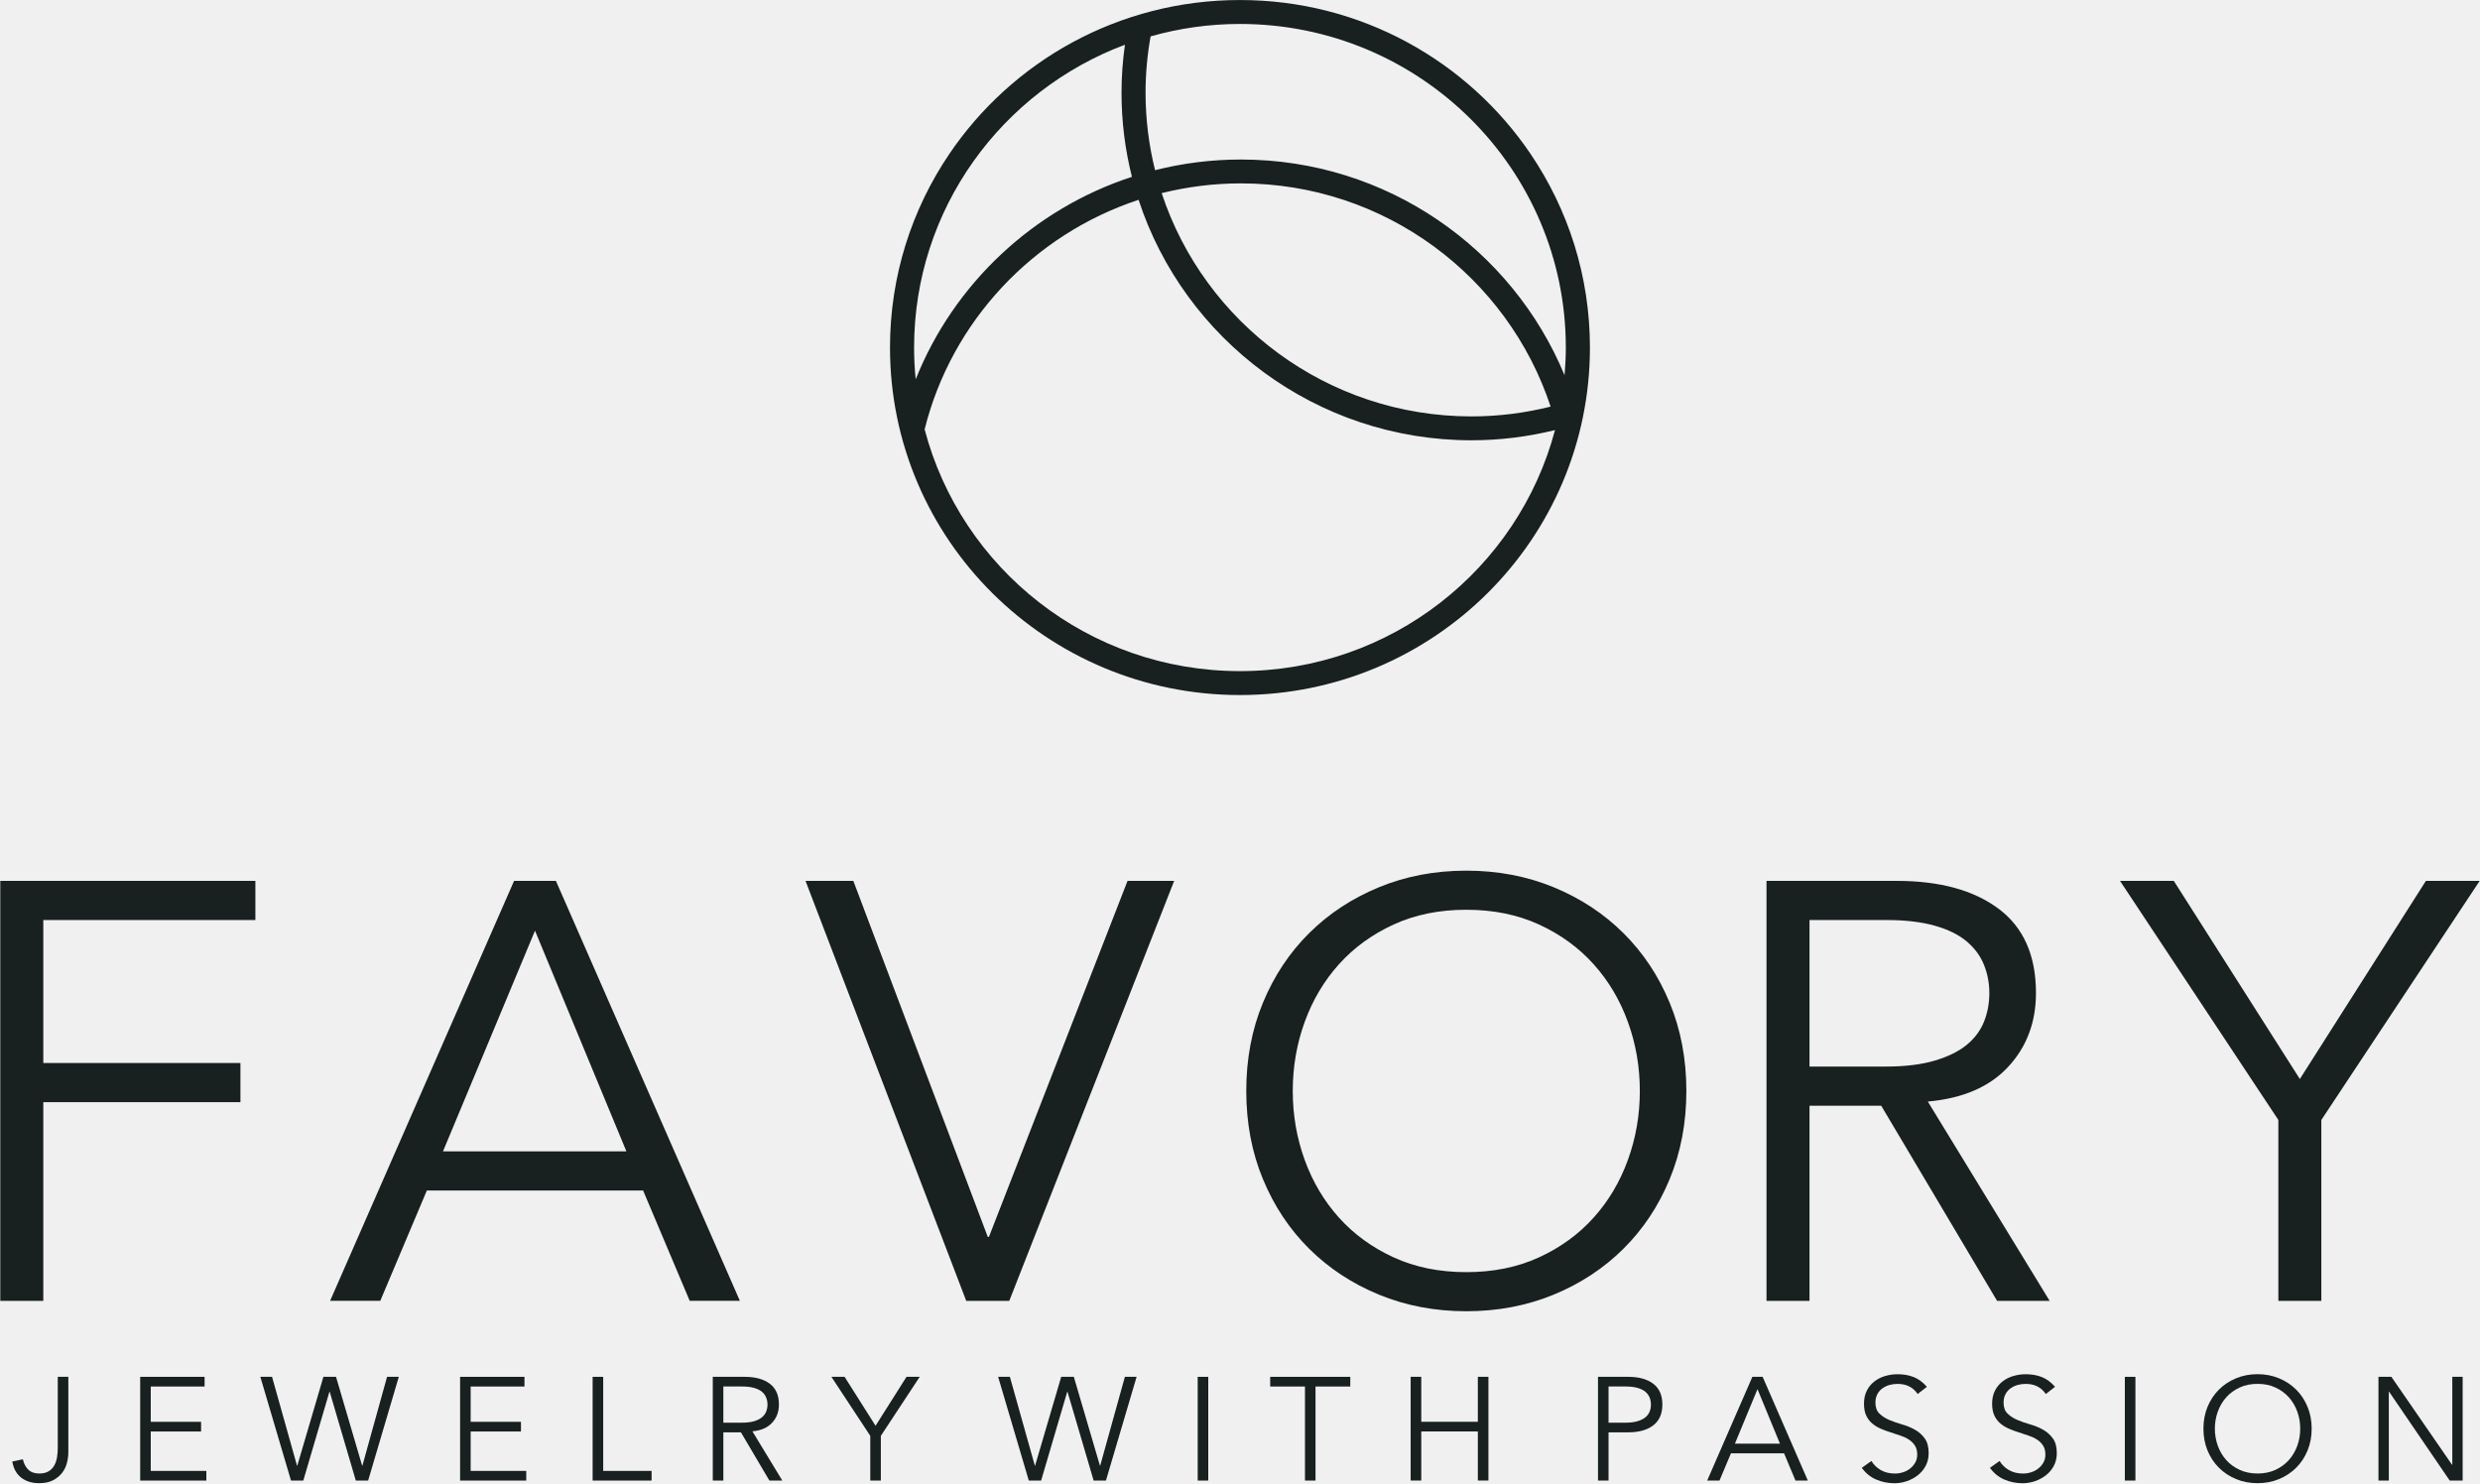
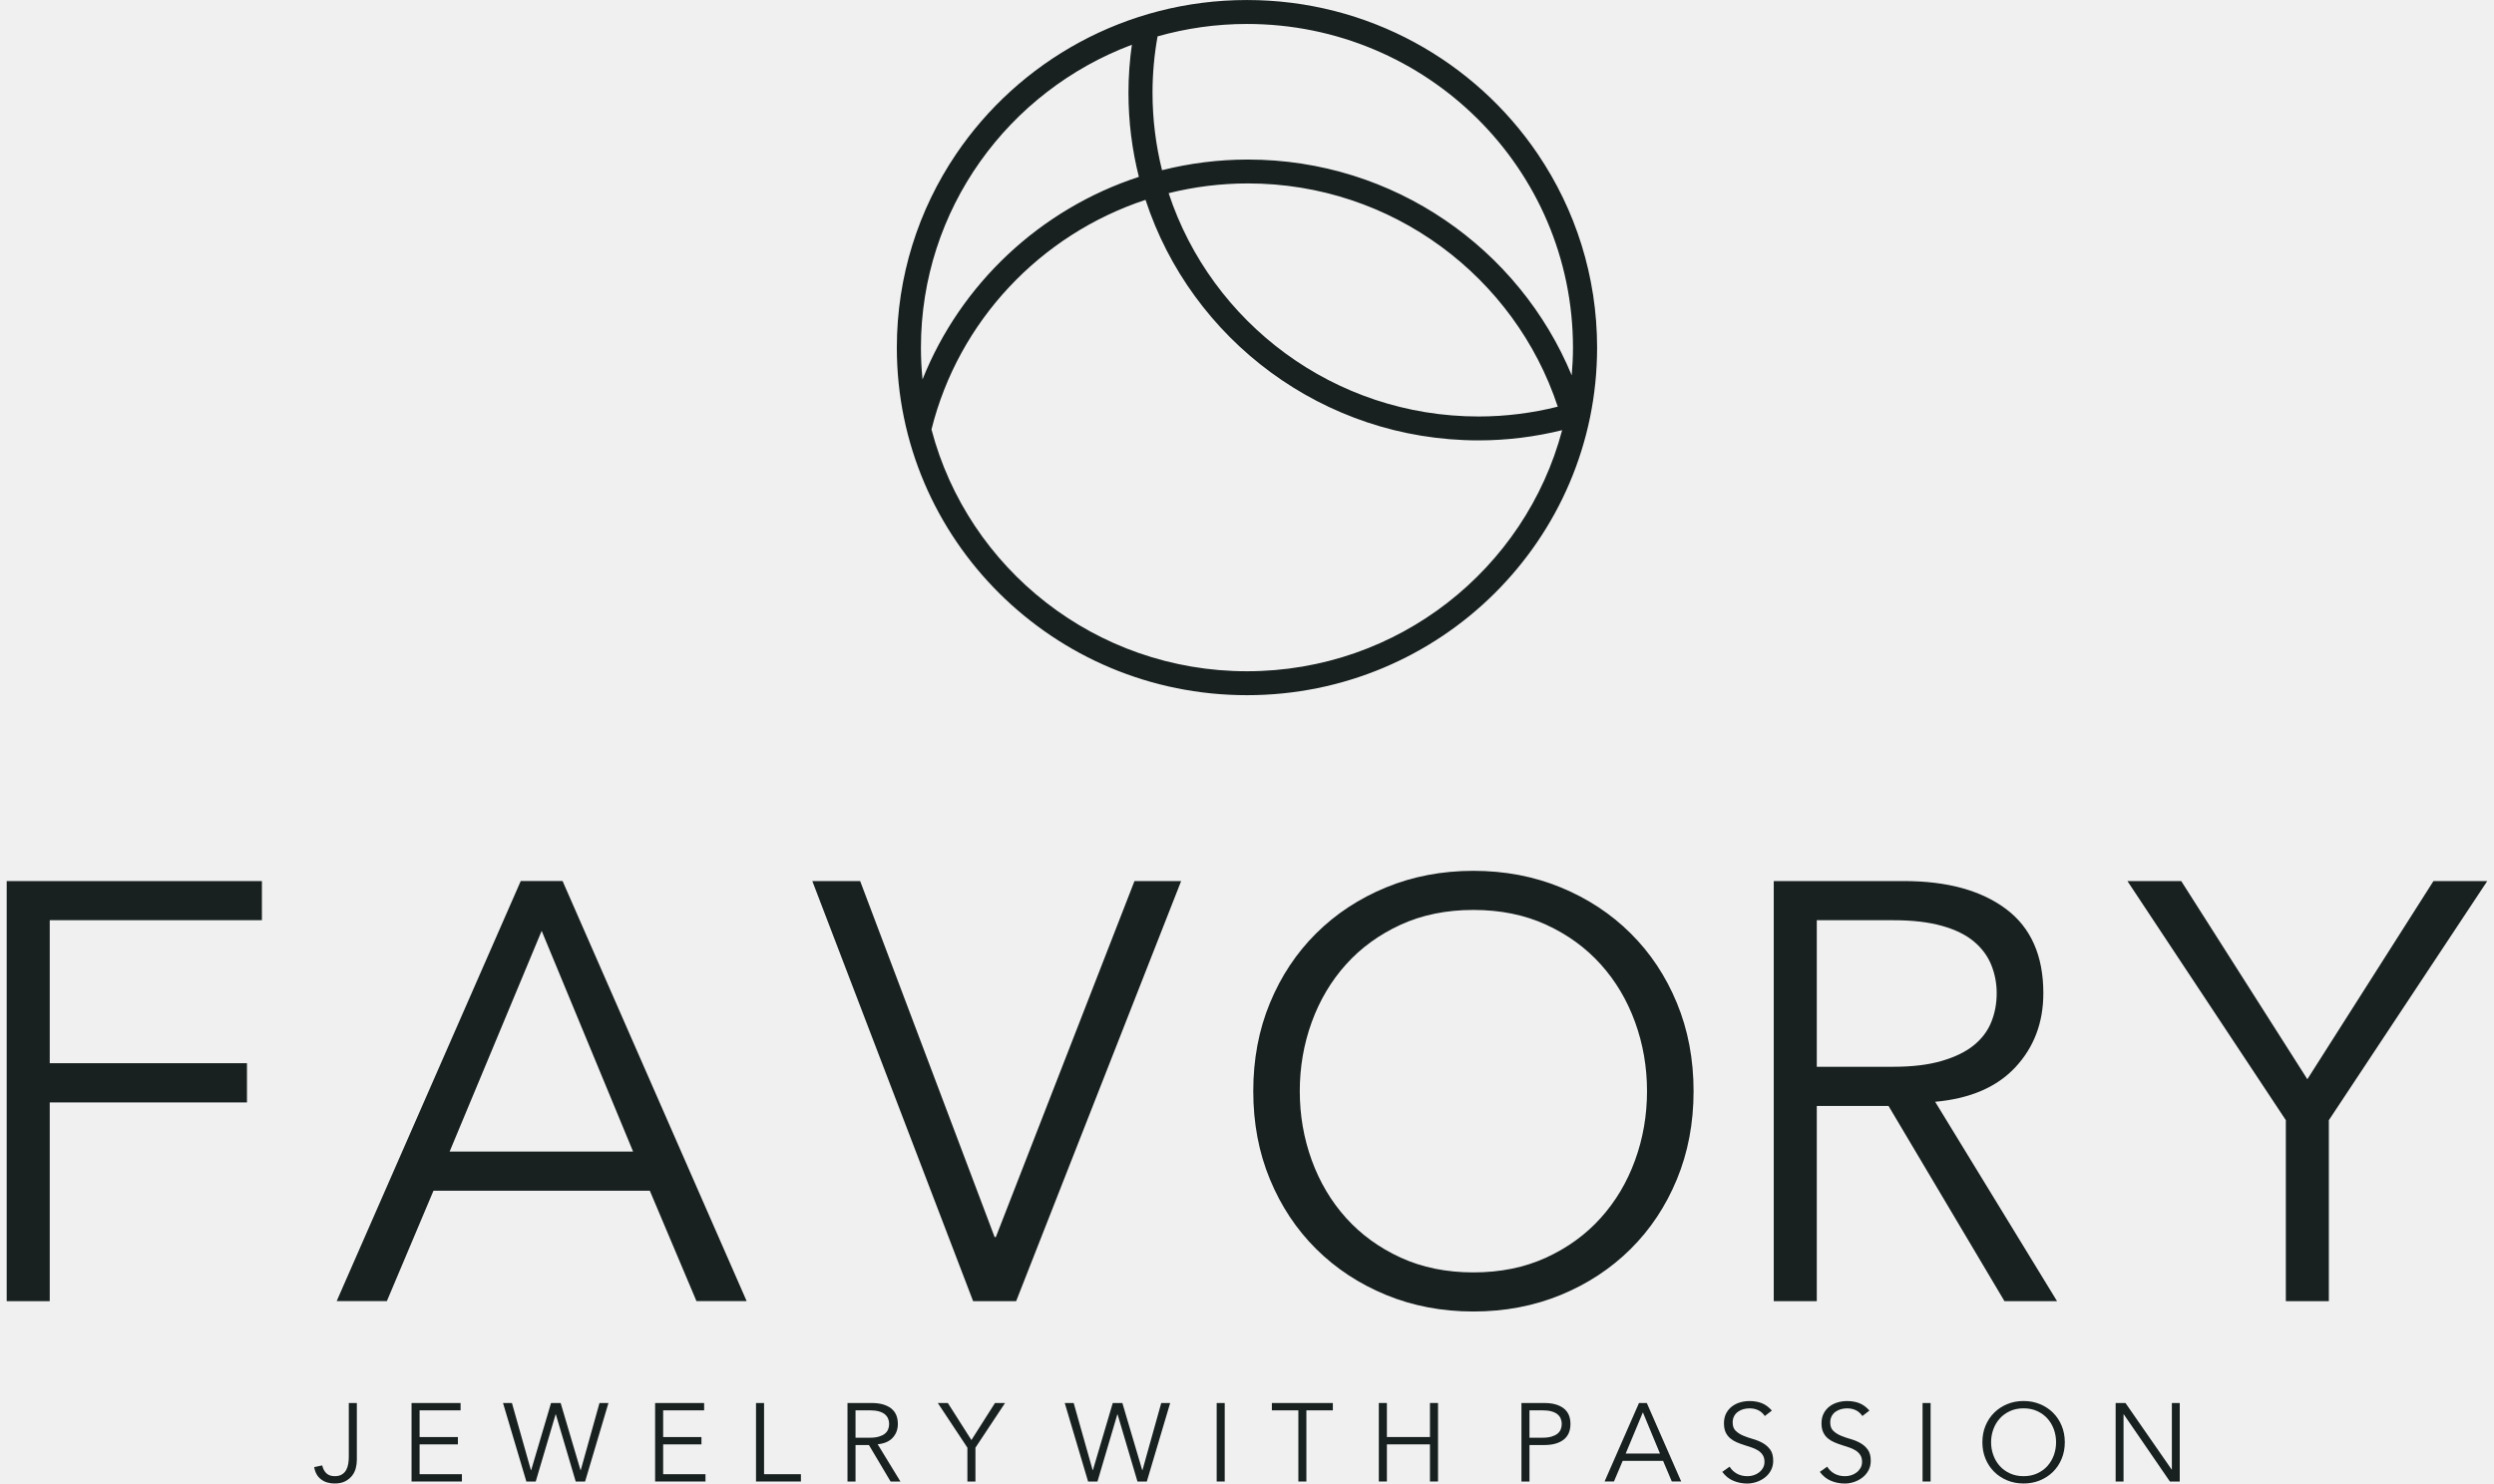
- <svg xmlns="http://www.w3.org/2000/svg" width="130" height="77.75" viewBox="0 0 112 67" fill="none">
-   <g clip-path="url(#clip0_246_2190)">
-     <path d="M41.754 19.395C42.969 14.515 46.659 10.595 51.419 9.026C53.477 15.323 59.438 19.889 66.456 19.889C67.758 19.889 69.019 19.725 70.229 19.428C68.568 25.694 62.829 30.316 55.998 30.316C49.154 30.316 43.403 25.678 41.754 19.395ZM41.278 15.699C41.278 9.443 45.237 4.107 50.802 2.021C50.702 2.731 50.648 3.454 50.648 4.191C50.648 5.5 50.812 6.772 51.118 7.988C46.659 9.445 43.071 12.825 41.35 17.135C41.303 16.662 41.278 16.184 41.278 15.699ZM55.998 1.082C64.128 1.082 70.718 7.627 70.718 15.699C70.718 16.121 70.696 16.539 70.661 16.952C68.296 11.24 62.638 7.206 56.042 7.206C54.704 7.206 53.405 7.374 52.163 7.687C51.885 6.566 51.734 5.396 51.734 4.191C51.734 3.322 51.813 2.47 51.962 1.643C53.245 1.28 54.597 1.082 55.998 1.082ZM66.456 18.81C59.931 18.81 54.388 14.573 52.462 8.724C53.609 8.439 54.807 8.284 56.042 8.284C62.565 8.284 68.103 12.521 70.031 18.367C68.885 18.654 67.689 18.81 66.456 18.81ZM71.807 15.699C71.807 12.466 70.821 9.462 69.134 6.965C66.297 2.766 61.473 0.001 55.998 0.001C50.523 0.001 45.699 2.766 42.862 6.965C41.175 9.462 40.19 12.466 40.19 15.699C40.19 24.369 47.267 31.397 55.998 31.397C64.729 31.397 71.807 24.369 71.807 15.699Z" fill="#182020" />
-     <path d="M104.846 58.765H102.904V50.591L95.752 39.792H98.181L103.875 48.742L109.569 39.792H111.998L104.846 50.591V58.765Z" fill="#182020" />
-     <path d="M1.943 58.765H-0.001V39.792H11.523V41.56H1.943V48.019H10.848V49.788H1.943V58.765Z" fill="#182020" />
-     <path d="M19.998 52.009H28.282L24.154 42.041L19.998 52.009ZM17.165 58.761H14.899L23.209 39.791H25.098L33.408 58.761H31.142L29.037 53.777H19.269L17.165 58.761Z" fill="#182020" />
-     <path d="M44.605 55.871H44.66L50.92 39.792H53.026L45.577 58.765H43.634L36.374 39.792H38.534L44.605 55.871Z" fill="#182020" />
-     <path d="M74.061 49.281C74.061 48.193 73.882 47.154 73.522 46.164C73.163 45.174 72.647 44.305 71.973 43.556C71.3 42.807 70.479 42.21 69.509 41.764C68.539 41.319 67.444 41.096 66.222 41.096C65.001 41.096 63.906 41.319 62.936 41.764C61.966 42.21 61.145 42.807 60.471 43.556C59.798 44.305 59.282 45.174 58.922 46.164C58.563 47.154 58.383 48.193 58.383 49.281C58.383 50.369 58.563 51.407 58.922 52.397C59.282 53.387 59.798 54.256 60.471 55.005C61.145 55.754 61.966 56.352 62.936 56.797C63.906 57.243 65.001 57.466 66.222 57.466C67.444 57.466 68.539 57.243 69.509 56.797C70.479 56.352 71.3 55.754 71.973 55.005C72.647 54.256 73.163 53.387 73.522 52.397C73.882 51.407 74.061 50.369 74.061 49.281ZM76.163 49.281C76.163 50.725 75.91 52.054 75.408 53.266C74.906 54.479 74.21 55.527 73.32 56.409C72.432 57.292 71.381 57.983 70.169 58.483C68.956 58.981 67.641 59.232 66.222 59.232C64.803 59.232 63.488 58.981 62.277 58.483C61.063 57.983 60.014 57.292 59.124 56.409C58.235 55.527 57.539 54.479 57.037 53.266C56.534 52.054 56.283 50.725 56.283 49.281C56.283 47.836 56.534 46.508 57.037 45.295C57.539 44.082 58.235 43.035 59.124 42.152C60.014 41.269 61.063 40.579 62.277 40.079C63.488 39.58 64.803 39.33 66.222 39.33C67.641 39.33 68.956 39.58 70.169 40.079C71.381 40.579 72.432 41.269 73.32 42.152C74.21 43.035 74.906 44.082 75.408 45.295C75.91 46.508 76.163 47.836 76.163 49.281Z" fill="#182020" />
-     <path d="M81.726 48.179H85.18C86.044 48.179 86.777 48.09 87.38 47.911C87.983 47.733 88.464 47.496 88.824 47.201C89.184 46.906 89.445 46.558 89.606 46.156C89.768 45.755 89.849 45.321 89.849 44.856C89.849 44.41 89.768 43.985 89.606 43.584C89.445 43.181 89.184 42.829 88.824 42.525C88.464 42.221 87.983 41.985 87.38 41.815C86.777 41.645 86.044 41.56 85.18 41.56H81.726V48.179ZM81.726 58.765H79.783V39.792H85.666C87.61 39.792 89.143 40.212 90.267 41.051C91.392 41.891 91.955 43.159 91.955 44.856C91.955 46.179 91.536 47.291 90.699 48.193C89.863 49.095 88.653 49.618 87.07 49.76L92.574 58.765H90.2L84.965 49.948H81.726V58.765Z" fill="#182020" />
-     <g style="" transform="matrix(1.314081, 0, 0, 1.321805, -17.70043, -21.5611)">
-       <path d="M 14.246 66.183 C 14.28 66.333 14.342 66.452 14.434 66.539 C 14.525 66.626 14.651 66.669 14.813 66.669 C 14.945 66.669 15.052 66.643 15.135 66.591 C 15.218 66.54 15.282 66.473 15.327 66.391 C 15.372 66.31 15.404 66.216 15.421 66.11 C 15.438 66.005 15.446 65.898 15.446 65.788 L 15.446 63.364 L 15.809 63.364 L 15.809 65.938 C 15.809 66.058 15.793 66.18 15.761 66.306 C 15.729 66.431 15.674 66.545 15.595 66.646 C 15.516 66.748 15.413 66.832 15.285 66.899 C 15.157 66.966 14.997 66.999 14.806 66.999 C 14.56 66.999 14.356 66.937 14.191 66.812 C 14.026 66.686 13.924 66.501 13.883 66.258 L 14.246 66.183 Z" fill="#182020" />
-       <path d="M18.642 66.58H20.553V66.91H18.279V63.365H20.493V63.696H18.642V64.902H20.372V65.233H18.642V66.58Z" fill="#182020" />
-       <path d="M23.669 66.399H23.68L24.577 63.365H25.011L25.908 66.399H25.918L26.765 63.365H27.169L26.115 66.91H25.691L24.794 63.876H24.784L23.886 66.91H23.463L22.409 63.365H22.812L23.669 66.399Z" fill="#182020" />
-       <path d="M29.639 66.58H31.55V66.91H29.276V63.365H31.489V63.696H29.639V64.902H31.368V65.233H29.639V66.58Z" fill="#182020" />
-       <path d="M34.195 66.58H35.859V66.91H33.832V63.365H34.195V66.58Z" fill="#182020" />
-       <path d="M38.325 64.932H38.97C39.132 64.932 39.268 64.915 39.382 64.882C39.494 64.848 39.584 64.804 39.651 64.749C39.718 64.694 39.767 64.629 39.797 64.554C39.827 64.479 39.843 64.398 39.843 64.311C39.843 64.228 39.827 64.148 39.797 64.073C39.767 63.998 39.718 63.932 39.651 63.875C39.584 63.819 39.494 63.775 39.382 63.743C39.268 63.711 39.132 63.695 38.97 63.695H38.325V64.932ZM38.325 66.91H37.962V63.365H39.061C39.424 63.365 39.711 63.443 39.921 63.6C40.131 63.757 40.236 63.994 40.236 64.311C40.236 64.558 40.158 64.766 40.002 64.934C39.845 65.103 39.619 65.2 39.324 65.227L40.352 66.91H39.908L38.93 65.262H38.325V66.91Z" fill="#182020" />
-       <path d="M43.739 66.91H43.376V65.382L42.04 63.365H42.493L43.557 65.038L44.621 63.365H45.075L43.739 65.382V66.91Z" fill="#182020" />
-       <path d="M49.032 66.399H49.042L49.939 63.365H50.373L51.27 66.399H51.28L52.128 63.365H52.531L51.477 66.91H51.054L50.156 63.876H50.146L49.249 66.91H48.825L47.771 63.365H48.175L49.032 66.399Z" fill="#182020" />
-       <path d="M54.994 66.91H54.631V63.365H54.994V66.91Z" fill="#182020" />
-       <path d="M58.681 66.91H58.319V63.696H57.123V63.365H59.876V63.696H58.681V66.91Z" fill="#182020" />
-       <path d="M61.952 63.364H62.316V64.901H64.261V63.364H64.625V66.909H64.261V65.232H62.316V66.909H61.952V63.364Z" fill="#182020" />
-       <path d="M68.754 64.932H69.339C69.5 64.932 69.637 64.915 69.75 64.882C69.863 64.848 69.953 64.804 70.02 64.749C70.087 64.694 70.136 64.629 70.166 64.554C70.196 64.479 70.211 64.398 70.211 64.311C70.211 64.228 70.196 64.148 70.166 64.073C70.136 63.998 70.087 63.932 70.02 63.875C69.953 63.819 69.863 63.775 69.75 63.743C69.637 63.711 69.5 63.695 69.339 63.695H68.754V64.932ZM68.391 63.365H69.43C69.793 63.365 70.08 63.443 70.289 63.6C70.499 63.757 70.604 63.994 70.604 64.311C70.604 64.628 70.499 64.866 70.289 65.025C70.08 65.183 69.793 65.262 69.43 65.262H68.754V66.91H68.391V63.365Z" fill="#182020" />
-       <path d="M73.098 65.648H74.646L73.874 63.785L73.098 65.648ZM72.568 66.909H72.145L73.698 63.365H74.051L75.604 66.909H75.18L74.787 65.978H72.962L72.568 66.909Z" fill="#182020" />
-       <path d="M83.785 63.952C83.627 63.721 83.397 63.606 83.094 63.606C83 63.606 82.908 63.618 82.817 63.643C82.726 63.669 82.645 63.707 82.573 63.759C82.5 63.811 82.442 63.877 82.398 63.959C82.355 64.041 82.333 64.137 82.333 64.247C82.333 64.407 82.378 64.532 82.469 64.62C82.56 64.708 82.673 64.781 82.807 64.838C82.941 64.895 83.088 64.945 83.248 64.991C83.408 65.035 83.555 65.096 83.69 65.171C83.824 65.246 83.936 65.345 84.027 65.469C84.118 65.592 84.163 65.76 84.163 65.975C84.163 66.134 84.129 66.279 84.06 66.408C83.991 66.536 83.9 66.643 83.788 66.73C83.675 66.817 83.549 66.884 83.409 66.931C83.27 66.978 83.13 67.001 82.988 67.001C82.77 67.001 82.562 66.96 82.366 66.878C82.169 66.796 82.002 66.662 81.864 66.475L82.196 66.24C82.274 66.37 82.381 66.474 82.518 66.552C82.656 66.631 82.818 66.67 83.006 66.67C83.096 66.67 83.187 66.656 83.277 66.628C83.368 66.6 83.449 66.558 83.521 66.502C83.594 66.447 83.653 66.38 83.7 66.3C83.747 66.219 83.77 66.128 83.77 66.024C83.77 65.9 83.744 65.798 83.692 65.717C83.64 65.635 83.571 65.567 83.485 65.511C83.399 65.456 83.302 65.41 83.193 65.374C83.083 65.337 82.971 65.3 82.855 65.263C82.739 65.227 82.626 65.185 82.517 65.138C82.408 65.092 82.311 65.032 82.224 64.96C82.139 64.889 82.07 64.799 82.018 64.69C81.966 64.582 81.939 64.446 81.939 64.282C81.939 64.112 81.972 63.963 82.038 63.836C82.103 63.709 82.191 63.604 82.3 63.521C82.409 63.437 82.533 63.376 82.671 63.336C82.808 63.296 82.95 63.276 83.094 63.276C83.296 63.276 83.479 63.307 83.644 63.371C83.808 63.434 83.962 63.546 84.103 63.706L83.785 63.952Z" fill="#182020" />
-       <path d="M86.865 66.91H86.502V63.365H86.865V66.91Z" fill="#182020" />
-       <path d="M79.38 63.952C79.222 63.721 78.991 63.606 78.689 63.606C78.595 63.606 78.503 63.618 78.412 63.643C78.321 63.669 78.24 63.707 78.168 63.759C78.095 63.811 78.037 63.877 77.993 63.959C77.95 64.041 77.928 64.137 77.928 64.247C77.928 64.407 77.973 64.532 78.064 64.62C78.155 64.708 78.268 64.781 78.402 64.838C78.536 64.895 78.683 64.945 78.843 64.991C79.003 65.035 79.15 65.096 79.284 65.171C79.419 65.246 79.531 65.345 79.622 65.469C79.713 65.592 79.758 65.76 79.758 65.975C79.758 66.134 79.724 66.279 79.655 66.408C79.586 66.536 79.495 66.643 79.383 66.73C79.27 66.817 79.144 66.884 79.004 66.931C78.865 66.978 78.725 67.001 78.583 67.001C78.365 67.001 78.157 66.96 77.961 66.878C77.764 66.796 77.597 66.662 77.459 66.475L77.791 66.24C77.869 66.37 77.976 66.474 78.113 66.552C78.251 66.631 78.413 66.67 78.601 66.67C78.691 66.67 78.782 66.656 78.872 66.628C78.963 66.6 79.044 66.558 79.116 66.502C79.189 66.447 79.248 66.38 79.294 66.3C79.342 66.219 79.365 66.128 79.365 66.024C79.365 65.9 79.339 65.798 79.287 65.717C79.235 65.635 79.166 65.567 79.08 65.511C78.994 65.456 78.897 65.41 78.788 65.374C78.678 65.337 78.566 65.3 78.45 65.263C78.333 65.227 78.221 65.185 78.112 65.138C78.003 65.092 77.906 65.032 77.819 64.96C77.734 64.889 77.665 64.799 77.612 64.69C77.561 64.582 77.535 64.446 77.535 64.282C77.535 64.112 77.567 63.963 77.633 63.836C77.698 63.709 77.786 63.604 77.895 63.521C78.004 63.437 78.128 63.376 78.266 63.336C78.403 63.296 78.545 63.276 78.689 63.276C78.891 63.276 79.074 63.307 79.239 63.371C79.403 63.434 79.556 63.546 79.698 63.706L79.38 63.952Z" fill="#182020" />
-       <path d="M92.53 65.137C92.53 64.934 92.497 64.739 92.43 64.554C92.363 64.368 92.265 64.206 92.14 64.065C92.013 63.925 91.86 63.813 91.678 63.73C91.498 63.646 91.292 63.605 91.063 63.605C90.835 63.605 90.63 63.646 90.448 63.73C90.267 63.813 90.113 63.925 89.987 64.065C89.861 64.206 89.764 64.368 89.697 64.554C89.63 64.739 89.596 64.934 89.596 65.137C89.596 65.34 89.63 65.535 89.697 65.72C89.764 65.906 89.861 66.069 89.987 66.209C90.113 66.349 90.267 66.461 90.448 66.544C90.63 66.627 90.835 66.669 91.063 66.669C91.292 66.669 91.498 66.627 91.678 66.544C91.86 66.461 92.013 66.349 92.14 66.209C92.265 66.069 92.363 65.906 92.43 65.72C92.497 65.535 92.53 65.34 92.53 65.137ZM92.924 65.137C92.924 65.407 92.877 65.656 92.782 65.883C92.689 66.11 92.558 66.306 92.392 66.471C92.226 66.636 92.029 66.766 91.802 66.859C91.575 66.953 91.329 66.999 91.063 66.999C90.798 66.999 90.551 66.953 90.324 66.859C90.098 66.766 89.901 66.636 89.735 66.471C89.568 66.306 89.438 66.11 89.344 65.883C89.25 65.656 89.203 65.407 89.203 65.137C89.203 64.867 89.25 64.618 89.344 64.391C89.438 64.164 89.568 63.968 89.735 63.803C89.901 63.638 90.098 63.508 90.324 63.415C90.551 63.321 90.798 63.274 91.063 63.274C91.329 63.274 91.575 63.321 91.802 63.415C92.029 63.508 92.226 63.638 92.392 63.803C92.558 63.968 92.689 64.164 92.782 64.391C92.877 64.618 92.924 64.867 92.924 65.137Z" fill="#182020" />
-       <path d="M97.748 66.369H97.758V63.365H98.114V66.91H97.669L95.586 63.875H95.576V66.91H95.22V63.365H95.664L97.748 66.369Z" fill="#182020" />
-     </g>
+ <svg xmlns="http://www.w3.org/2000/svg" width="200" height="119" viewBox="0 0 112 67" fill="none">
+   <g id="favory-logo 1 1" clip-path="url(#clip0_246_2190)">
+     <path id="Vector" d="M41.754 19.395C42.969 14.515 46.659 10.595 51.419 9.026C53.477 15.323 59.438 19.889 66.456 19.889C67.758 19.889 69.019 19.725 70.229 19.428C68.568 25.694 62.829 30.316 55.998 30.316C49.154 30.316 43.403 25.678 41.754 19.395ZM41.278 15.699C41.278 9.443 45.237 4.107 50.802 2.021C50.702 2.731 50.648 3.454 50.648 4.191C50.648 5.5 50.812 6.772 51.118 7.988C46.659 9.445 43.071 12.825 41.35 17.135C41.303 16.662 41.278 16.184 41.278 15.699ZM55.998 1.082C64.128 1.082 70.718 7.627 70.718 15.699C70.718 16.121 70.696 16.539 70.661 16.952C68.296 11.24 62.638 7.206 56.042 7.206C54.704 7.206 53.405 7.374 52.163 7.687C51.885 6.566 51.734 5.396 51.734 4.191C51.734 3.322 51.813 2.47 51.962 1.643C53.245 1.28 54.597 1.082 55.998 1.082ZM66.456 18.81C59.931 18.81 54.388 14.573 52.462 8.724C53.609 8.439 54.807 8.284 56.042 8.284C62.565 8.284 68.103 12.521 70.031 18.367C68.885 18.654 67.689 18.81 66.456 18.81ZM71.807 15.699C71.807 12.466 70.821 9.462 69.134 6.965C66.297 2.766 61.473 0.001 55.998 0.001C50.523 0.001 45.699 2.766 42.862 6.965C41.175 9.462 40.19 12.466 40.19 15.699C40.19 24.369 47.267 31.397 55.998 31.397C64.729 31.397 71.807 24.369 71.807 15.699Z" fill="#182020" />
+     <path id="Vector_2" d="M104.846 58.765H102.904V50.591L95.752 39.792H98.181L103.875 48.742L109.569 39.792H111.998L104.846 50.591V58.765Z" fill="#182020" />
+     <path id="Vector_3" d="M1.943 58.765H-0.001V39.792H11.523V41.56H1.943V48.019H10.848V49.788H1.943V58.765Z" fill="#182020" />
+     <path id="Vector_4" d="M19.998 52.009H28.282L24.154 42.041L19.998 52.009ZM17.165 58.761H14.899L23.209 39.791H25.098L33.408 58.761H31.142L29.037 53.777H19.269L17.165 58.761Z" fill="#182020" />
+     <path id="Vector_5" d="M44.605 55.871H44.66L50.92 39.792H53.026L45.577 58.765H43.634L36.374 39.792H38.534L44.605 55.871Z" fill="#182020" />
+     <path id="Vector_6" d="M74.061 49.281C74.061 48.193 73.882 47.154 73.522 46.164C73.163 45.174 72.647 44.305 71.973 43.556C71.3 42.807 70.479 42.21 69.509 41.764C68.539 41.319 67.444 41.096 66.222 41.096C65.001 41.096 63.906 41.319 62.936 41.764C61.966 42.21 61.145 42.807 60.471 43.556C59.798 44.305 59.282 45.174 58.922 46.164C58.563 47.154 58.383 48.193 58.383 49.281C58.383 50.369 58.563 51.407 58.922 52.397C59.282 53.387 59.798 54.256 60.471 55.005C61.145 55.754 61.966 56.352 62.936 56.797C63.906 57.243 65.001 57.466 66.222 57.466C67.444 57.466 68.539 57.243 69.509 56.797C70.479 56.352 71.3 55.754 71.973 55.005C72.647 54.256 73.163 53.387 73.522 52.397C73.882 51.407 74.061 50.369 74.061 49.281ZM76.163 49.281C76.163 50.725 75.91 52.054 75.408 53.266C74.906 54.479 74.21 55.527 73.32 56.409C72.432 57.292 71.381 57.983 70.169 58.483C68.956 58.981 67.641 59.232 66.222 59.232C64.803 59.232 63.488 58.981 62.277 58.483C61.063 57.983 60.014 57.292 59.124 56.409C58.235 55.527 57.539 54.479 57.037 53.266C56.534 52.054 56.283 50.725 56.283 49.281C56.283 47.836 56.534 46.508 57.037 45.295C57.539 44.082 58.235 43.035 59.124 42.152C60.014 41.269 61.063 40.579 62.277 40.079C63.488 39.58 64.803 39.33 66.222 39.33C67.641 39.33 68.956 39.58 70.169 40.079C71.381 40.579 72.432 41.269 73.32 42.152C74.21 43.035 74.906 44.082 75.408 45.295C75.91 46.508 76.163 47.836 76.163 49.281Z" fill="#182020" />
+     <path id="Vector_7" d="M81.726 48.179H85.18C86.044 48.179 86.777 48.09 87.38 47.911C87.983 47.733 88.464 47.496 88.824 47.201C89.184 46.906 89.445 46.558 89.606 46.156C89.768 45.755 89.849 45.321 89.849 44.856C89.849 44.41 89.768 43.985 89.606 43.584C89.445 43.181 89.184 42.829 88.824 42.525C88.464 42.221 87.983 41.985 87.38 41.815C86.777 41.645 86.044 41.56 85.18 41.56H81.726V48.179ZM81.726 58.765H79.783V39.792H85.666C87.61 39.792 89.143 40.212 90.267 41.051C91.392 41.891 91.955 43.159 91.955 44.856C91.955 46.179 91.536 47.291 90.699 48.193C89.863 49.095 88.653 49.618 87.07 49.76L92.574 58.765H90.2L84.965 49.948H81.726V58.765Z" fill="#182020" />
+     <path id="Vector_8" d="M14.246 66.183C14.28 66.333 14.342 66.452 14.434 66.539C14.525 66.626 14.651 66.669 14.813 66.669C14.945 66.669 15.052 66.643 15.135 66.591C15.217 66.54 15.282 66.473 15.327 66.391C15.372 66.309 15.404 66.216 15.421 66.11C15.438 66.005 15.446 65.897 15.446 65.787V63.364H15.809V65.938C15.809 66.058 15.793 66.18 15.761 66.306C15.729 66.431 15.674 66.545 15.595 66.646C15.516 66.748 15.413 66.832 15.285 66.899C15.157 66.966 14.997 66.999 14.806 66.999C14.56 66.999 14.356 66.937 14.191 66.811C14.026 66.686 13.924 66.501 13.883 66.258L14.246 66.183Z" fill="#182020" />
+     <path id="Vector_9" d="M18.642 66.58H20.553V66.91H18.279V63.365H20.493V63.696H18.642V64.902H20.372V65.233H18.642V66.58Z" fill="#182020" />
+     <path id="Vector_10" d="M23.669 66.399H23.68L24.577 63.365H25.011L25.908 66.399H25.918L26.765 63.365H27.169L26.115 66.91H25.691L24.794 63.876H24.784L23.886 66.91H23.463L22.409 63.365H22.812L23.669 66.399Z" fill="#182020" />
+     <path id="Vector_11" d="M29.639 66.58H31.55V66.91H29.276V63.365H31.489V63.696H29.639V64.902H31.368V65.233H29.639V66.58Z" fill="#182020" />
+     <path id="Vector_12" d="M34.195 66.58H35.859V66.91H33.832V63.365H34.195V66.58Z" fill="#182020" />
+     <path id="Vector_13" d="M38.325 64.932H38.97C39.132 64.932 39.268 64.915 39.382 64.882C39.494 64.848 39.584 64.804 39.651 64.749C39.718 64.694 39.767 64.629 39.797 64.554C39.827 64.479 39.843 64.398 39.843 64.311C39.843 64.228 39.827 64.148 39.797 64.073C39.767 63.998 39.718 63.932 39.651 63.875C39.584 63.819 39.494 63.775 39.382 63.743C39.268 63.711 39.132 63.695 38.97 63.695H38.325V64.932ZM38.325 66.91H37.962V63.365H39.061C39.424 63.365 39.711 63.443 39.921 63.6C40.131 63.757 40.236 63.994 40.236 64.311C40.236 64.558 40.158 64.766 40.002 64.934C39.845 65.103 39.619 65.2 39.324 65.227L40.352 66.91H39.908L38.93 65.262H38.325V66.91Z" fill="#182020" />
+     <path id="Vector_14" d="M43.739 66.91H43.376V65.382L42.04 63.365H42.493L43.557 65.038L44.621 63.365H45.075L43.739 65.382V66.91Z" fill="#182020" />
+     <path id="Vector_15" d="M49.032 66.399H49.042L49.939 63.365H50.373L51.27 66.399H51.28L52.128 63.365H52.531L51.477 66.91H51.054L50.156 63.876H50.146L49.249 66.91H48.825L47.771 63.365H48.175L49.032 66.399Z" fill="#182020" />
+     <path id="Vector_16" d="M54.994 66.91H54.631V63.365H54.994V66.91Z" fill="#182020" />
+     <path id="Vector_17" d="M58.681 66.91H58.319V63.696H57.123V63.365H59.876V63.696H58.681V66.91Z" fill="#182020" />
+     <path id="Vector_18" d="M61.952 63.364H62.316V64.901H64.261V63.364H64.625V66.909H64.261V65.232H62.316V66.909H61.952V63.364Z" fill="#182020" />
+     <path id="Vector_19" d="M68.754 64.932H69.339C69.5 64.932 69.637 64.915 69.75 64.882C69.863 64.848 69.953 64.804 70.02 64.749C70.087 64.694 70.136 64.629 70.166 64.554C70.196 64.479 70.211 64.398 70.211 64.311C70.211 64.228 70.196 64.148 70.166 64.073C70.136 63.998 70.087 63.932 70.02 63.875C69.953 63.819 69.863 63.775 69.75 63.743C69.637 63.711 69.5 63.695 69.339 63.695H68.754V64.932ZM68.391 63.365H69.43C69.793 63.365 70.08 63.443 70.289 63.6C70.499 63.757 70.604 63.994 70.604 64.311C70.604 64.628 70.499 64.866 70.289 65.025C70.08 65.183 69.793 65.262 69.43 65.262H68.754V66.91H68.391V63.365Z" fill="#182020" />
+     <path id="Vector_20" d="M73.098 65.648H74.646L73.874 63.785L73.098 65.648ZM72.568 66.909H72.145L73.698 63.365H74.051L75.604 66.909H75.18L74.787 65.978H72.962L72.568 66.909Z" fill="#182020" />
+     <path id="Vector_21" d="M79.38 63.952C79.222 63.721 78.991 63.606 78.689 63.606C78.595 63.606 78.503 63.618 78.412 63.643C78.321 63.669 78.24 63.707 78.168 63.759C78.095 63.811 78.037 63.877 77.993 63.959C77.95 64.041 77.928 64.137 77.928 64.247C77.928 64.407 77.973 64.532 78.064 64.62C78.155 64.708 78.268 64.781 78.402 64.838C78.536 64.895 78.683 64.945 78.843 64.991C79.003 65.035 79.15 65.096 79.284 65.171C79.419 65.246 79.531 65.345 79.622 65.469C79.713 65.592 79.758 65.76 79.758 65.975C79.758 66.134 79.724 66.279 79.655 66.408C79.586 66.536 79.495 66.643 79.383 66.73C79.27 66.817 79.144 66.884 79.004 66.931C78.865 66.978 78.725 67.001 78.583 67.001C78.365 67.001 78.157 66.96 77.961 66.878C77.764 66.796 77.597 66.662 77.459 66.475L77.791 66.24C77.869 66.37 77.976 66.474 78.113 66.552C78.251 66.631 78.413 66.67 78.601 66.67C78.691 66.67 78.782 66.656 78.872 66.628C78.963 66.6 79.044 66.558 79.116 66.502C79.189 66.447 79.248 66.38 79.294 66.3C79.342 66.219 79.365 66.128 79.365 66.024C79.365 65.9 79.339 65.798 79.287 65.717C79.235 65.635 79.166 65.567 79.08 65.511C78.994 65.456 78.897 65.41 78.788 65.374C78.678 65.337 78.566 65.3 78.45 65.263C78.333 65.227 78.221 65.185 78.112 65.138C78.003 65.092 77.906 65.032 77.819 64.96C77.734 64.889 77.665 64.799 77.612 64.69C77.561 64.582 77.535 64.446 77.535 64.282C77.535 64.112 77.567 63.963 77.633 63.836C77.698 63.709 77.786 63.604 77.895 63.521C78.004 63.437 78.128 63.376 78.266 63.336C78.403 63.296 78.545 63.276 78.689 63.276C78.891 63.276 79.074 63.307 79.239 63.371C79.403 63.434 79.556 63.546 79.698 63.706L79.38 63.952Z" fill="#182020" />
+     <path id="Vector_22" d="M83.785 63.952C83.627 63.721 83.397 63.606 83.094 63.606C83 63.606 82.908 63.618 82.817 63.643C82.726 63.669 82.645 63.707 82.573 63.759C82.5 63.811 82.442 63.877 82.398 63.959C82.355 64.041 82.333 64.137 82.333 64.247C82.333 64.407 82.378 64.532 82.469 64.62C82.56 64.708 82.673 64.781 82.807 64.838C82.941 64.895 83.088 64.945 83.248 64.991C83.408 65.035 83.555 65.096 83.69 65.171C83.824 65.246 83.936 65.345 84.027 65.469C84.118 65.592 84.163 65.76 84.163 65.975C84.163 66.134 84.129 66.279 84.06 66.408C83.991 66.536 83.9 66.643 83.788 66.73C83.675 66.817 83.549 66.884 83.409 66.931C83.27 66.978 83.13 67.001 82.988 67.001C82.77 67.001 82.562 66.96 82.366 66.878C82.169 66.796 82.002 66.662 81.864 66.475L82.196 66.24C82.274 66.37 82.381 66.474 82.518 66.552C82.656 66.631 82.818 66.67 83.006 66.67C83.096 66.67 83.187 66.656 83.277 66.628C83.368 66.6 83.449 66.558 83.521 66.502C83.594 66.447 83.653 66.38 83.7 66.3C83.747 66.219 83.77 66.128 83.77 66.024C83.77 65.9 83.744 65.798 83.692 65.717C83.64 65.635 83.571 65.567 83.485 65.511C83.399 65.456 83.302 65.41 83.193 65.374C83.083 65.337 82.971 65.3 82.855 65.263C82.739 65.227 82.626 65.185 82.517 65.138C82.408 65.092 82.311 65.032 82.224 64.96C82.139 64.889 82.07 64.799 82.018 64.69C81.966 64.582 81.939 64.446 81.939 64.282C81.939 64.112 81.972 63.963 82.038 63.836C82.103 63.709 82.191 63.604 82.3 63.521C82.409 63.437 82.533 63.376 82.671 63.336C82.808 63.296 82.95 63.276 83.094 63.276C83.296 63.276 83.479 63.307 83.644 63.371C83.808 63.434 83.962 63.546 84.103 63.706L83.785 63.952Z" fill="#182020" />
+     <path id="Vector_23" d="M86.865 66.91H86.502V63.365H86.865V66.91Z" fill="#182020" />
+     <path id="Vector_24" d="M92.53 65.137C92.53 64.934 92.497 64.739 92.43 64.554C92.363 64.368 92.265 64.206 92.14 64.065C92.013 63.925 91.86 63.813 91.678 63.73C91.498 63.646 91.292 63.605 91.063 63.605C90.835 63.605 90.63 63.646 90.448 63.73C90.267 63.813 90.113 63.925 89.987 64.065C89.861 64.206 89.764 64.368 89.697 64.554C89.63 64.739 89.596 64.934 89.596 65.137C89.596 65.34 89.63 65.535 89.697 65.72C89.764 65.906 89.861 66.069 89.987 66.209C90.113 66.349 90.267 66.461 90.448 66.544C90.63 66.627 90.835 66.669 91.063 66.669C91.292 66.669 91.498 66.627 91.678 66.544C91.86 66.461 92.013 66.349 92.14 66.209C92.265 66.069 92.363 65.906 92.43 65.72C92.497 65.535 92.53 65.34 92.53 65.137ZM92.924 65.137C92.924 65.407 92.877 65.656 92.782 65.883C92.689 66.11 92.558 66.306 92.392 66.471C92.226 66.636 92.029 66.766 91.802 66.859C91.575 66.953 91.329 66.999 91.063 66.999C90.798 66.999 90.551 66.953 90.324 66.859C90.098 66.766 89.901 66.636 89.735 66.471C89.568 66.306 89.438 66.11 89.344 65.883C89.25 65.656 89.203 65.407 89.203 65.137C89.203 64.867 89.25 64.618 89.344 64.391C89.438 64.164 89.568 63.968 89.735 63.803C89.901 63.638 90.098 63.508 90.324 63.415C90.551 63.321 90.798 63.274 91.063 63.274C91.329 63.274 91.575 63.321 91.802 63.415C92.029 63.508 92.226 63.638 92.392 63.803C92.558 63.968 92.689 64.164 92.782 64.391C92.877 64.618 92.924 64.867 92.924 65.137Z" fill="#182020" />
+     <path id="Vector_25" d="M97.748 66.369H97.758V63.365H98.114V66.91H97.669L95.586 63.875H95.576V66.91H95.22V63.365H95.664L97.748 66.369Z" fill="#182020" />
  </g>
  <defs>
    <clipPath id="clip0_246_2190">
      <rect width="112" height="67" fill="white" />
    </clipPath>
  </defs>
</svg>
